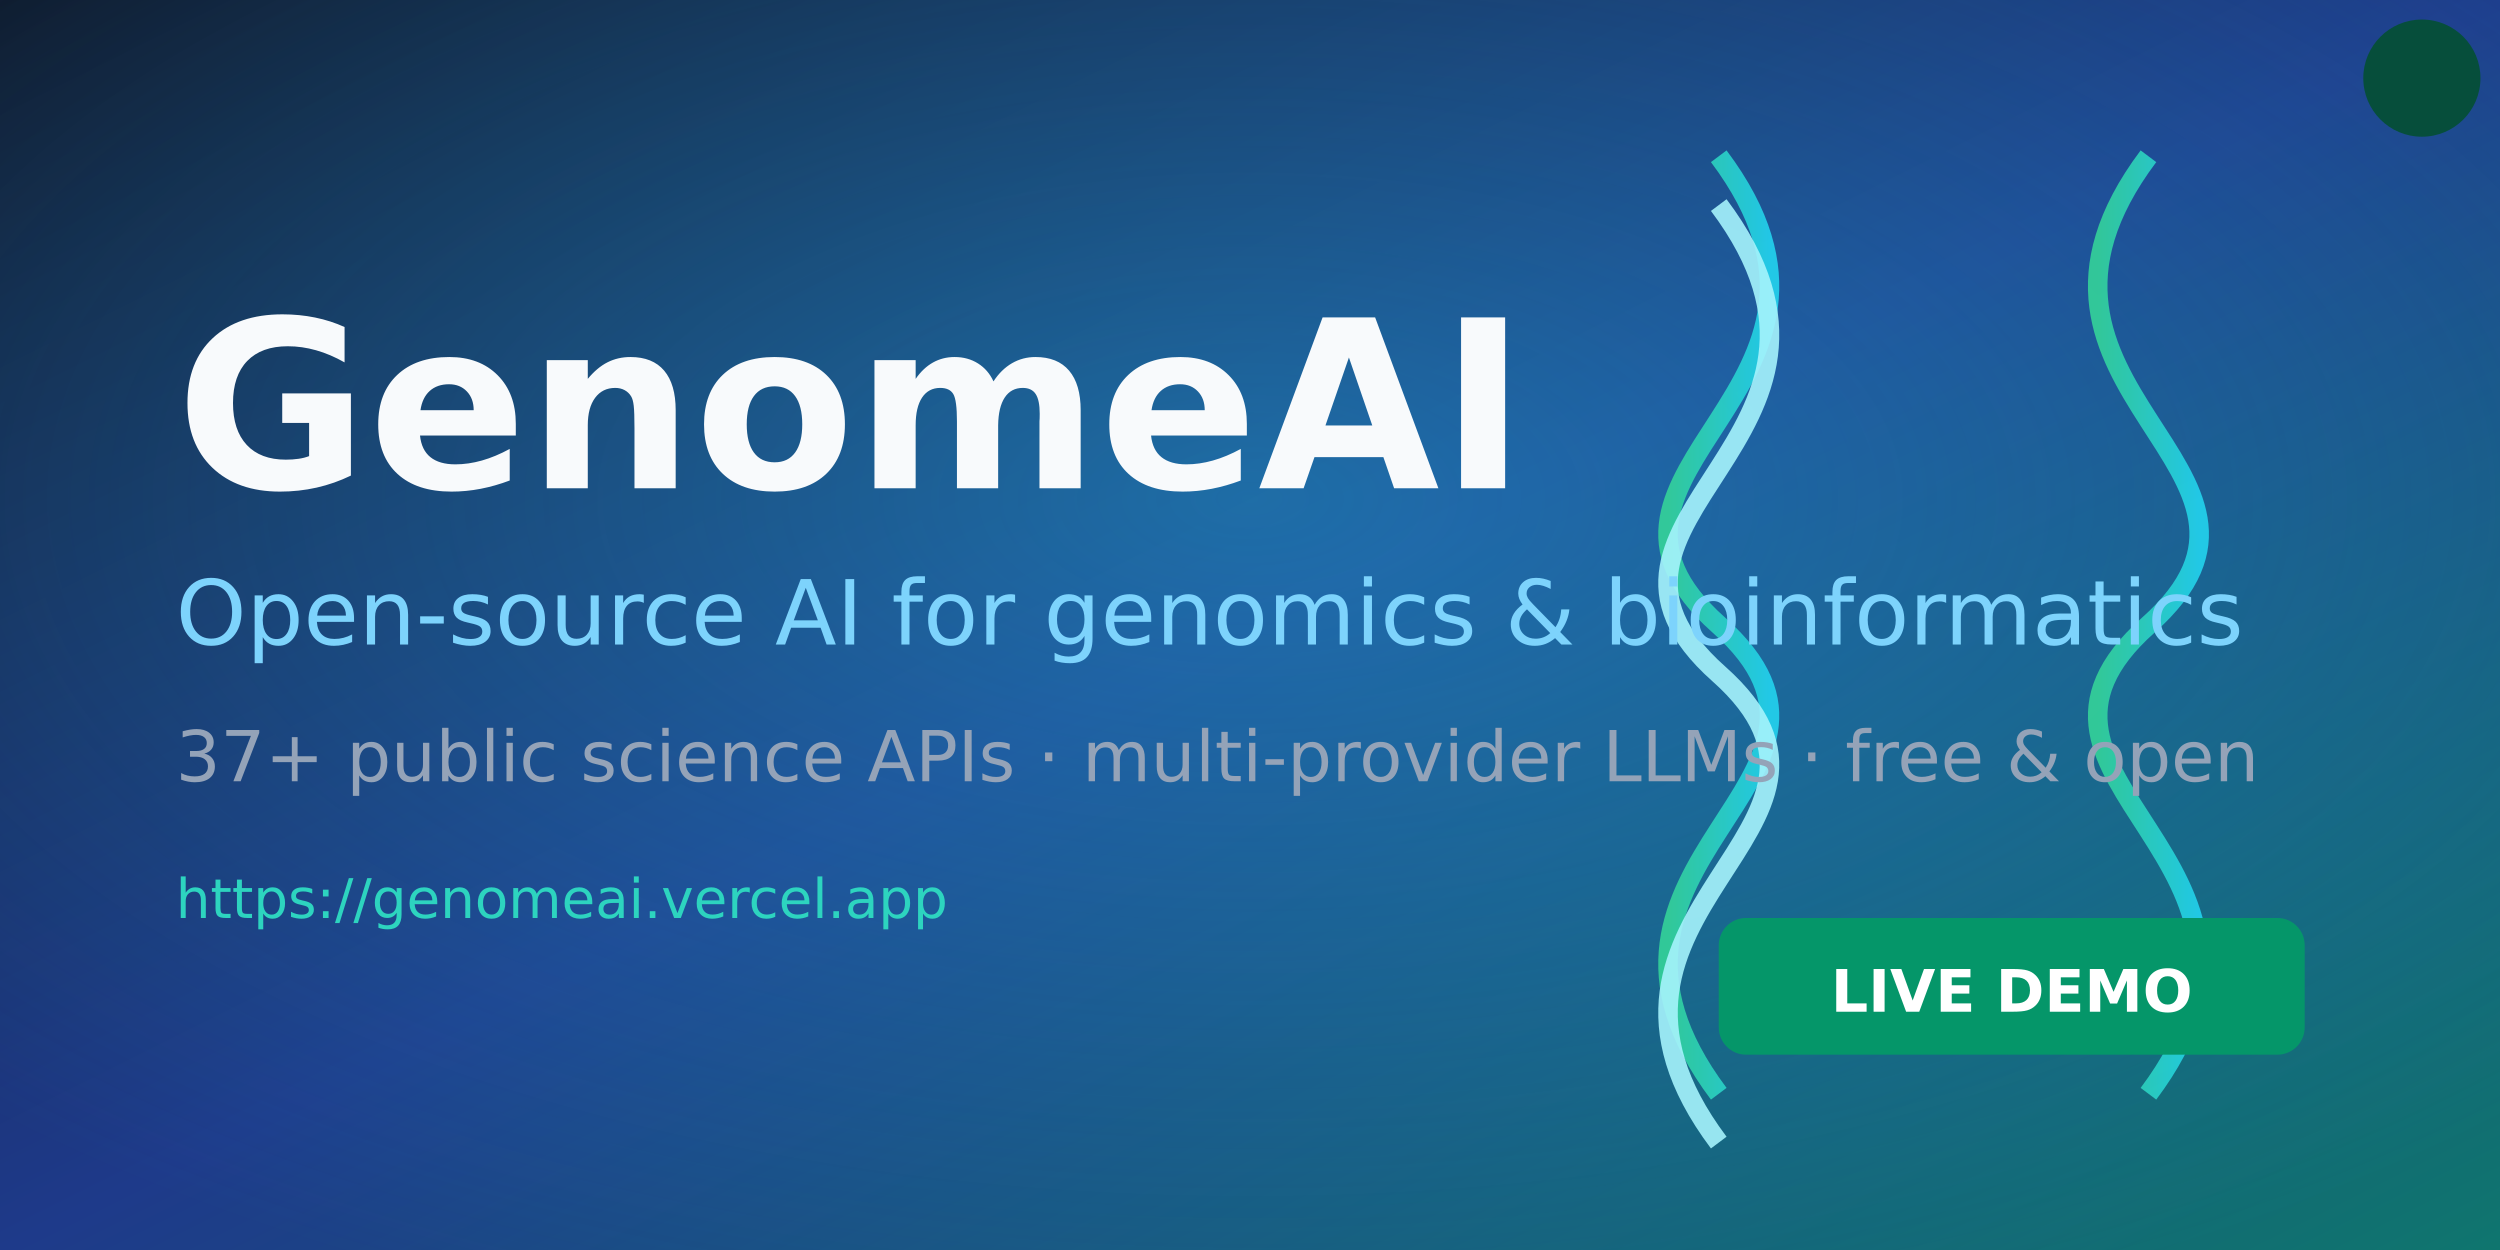
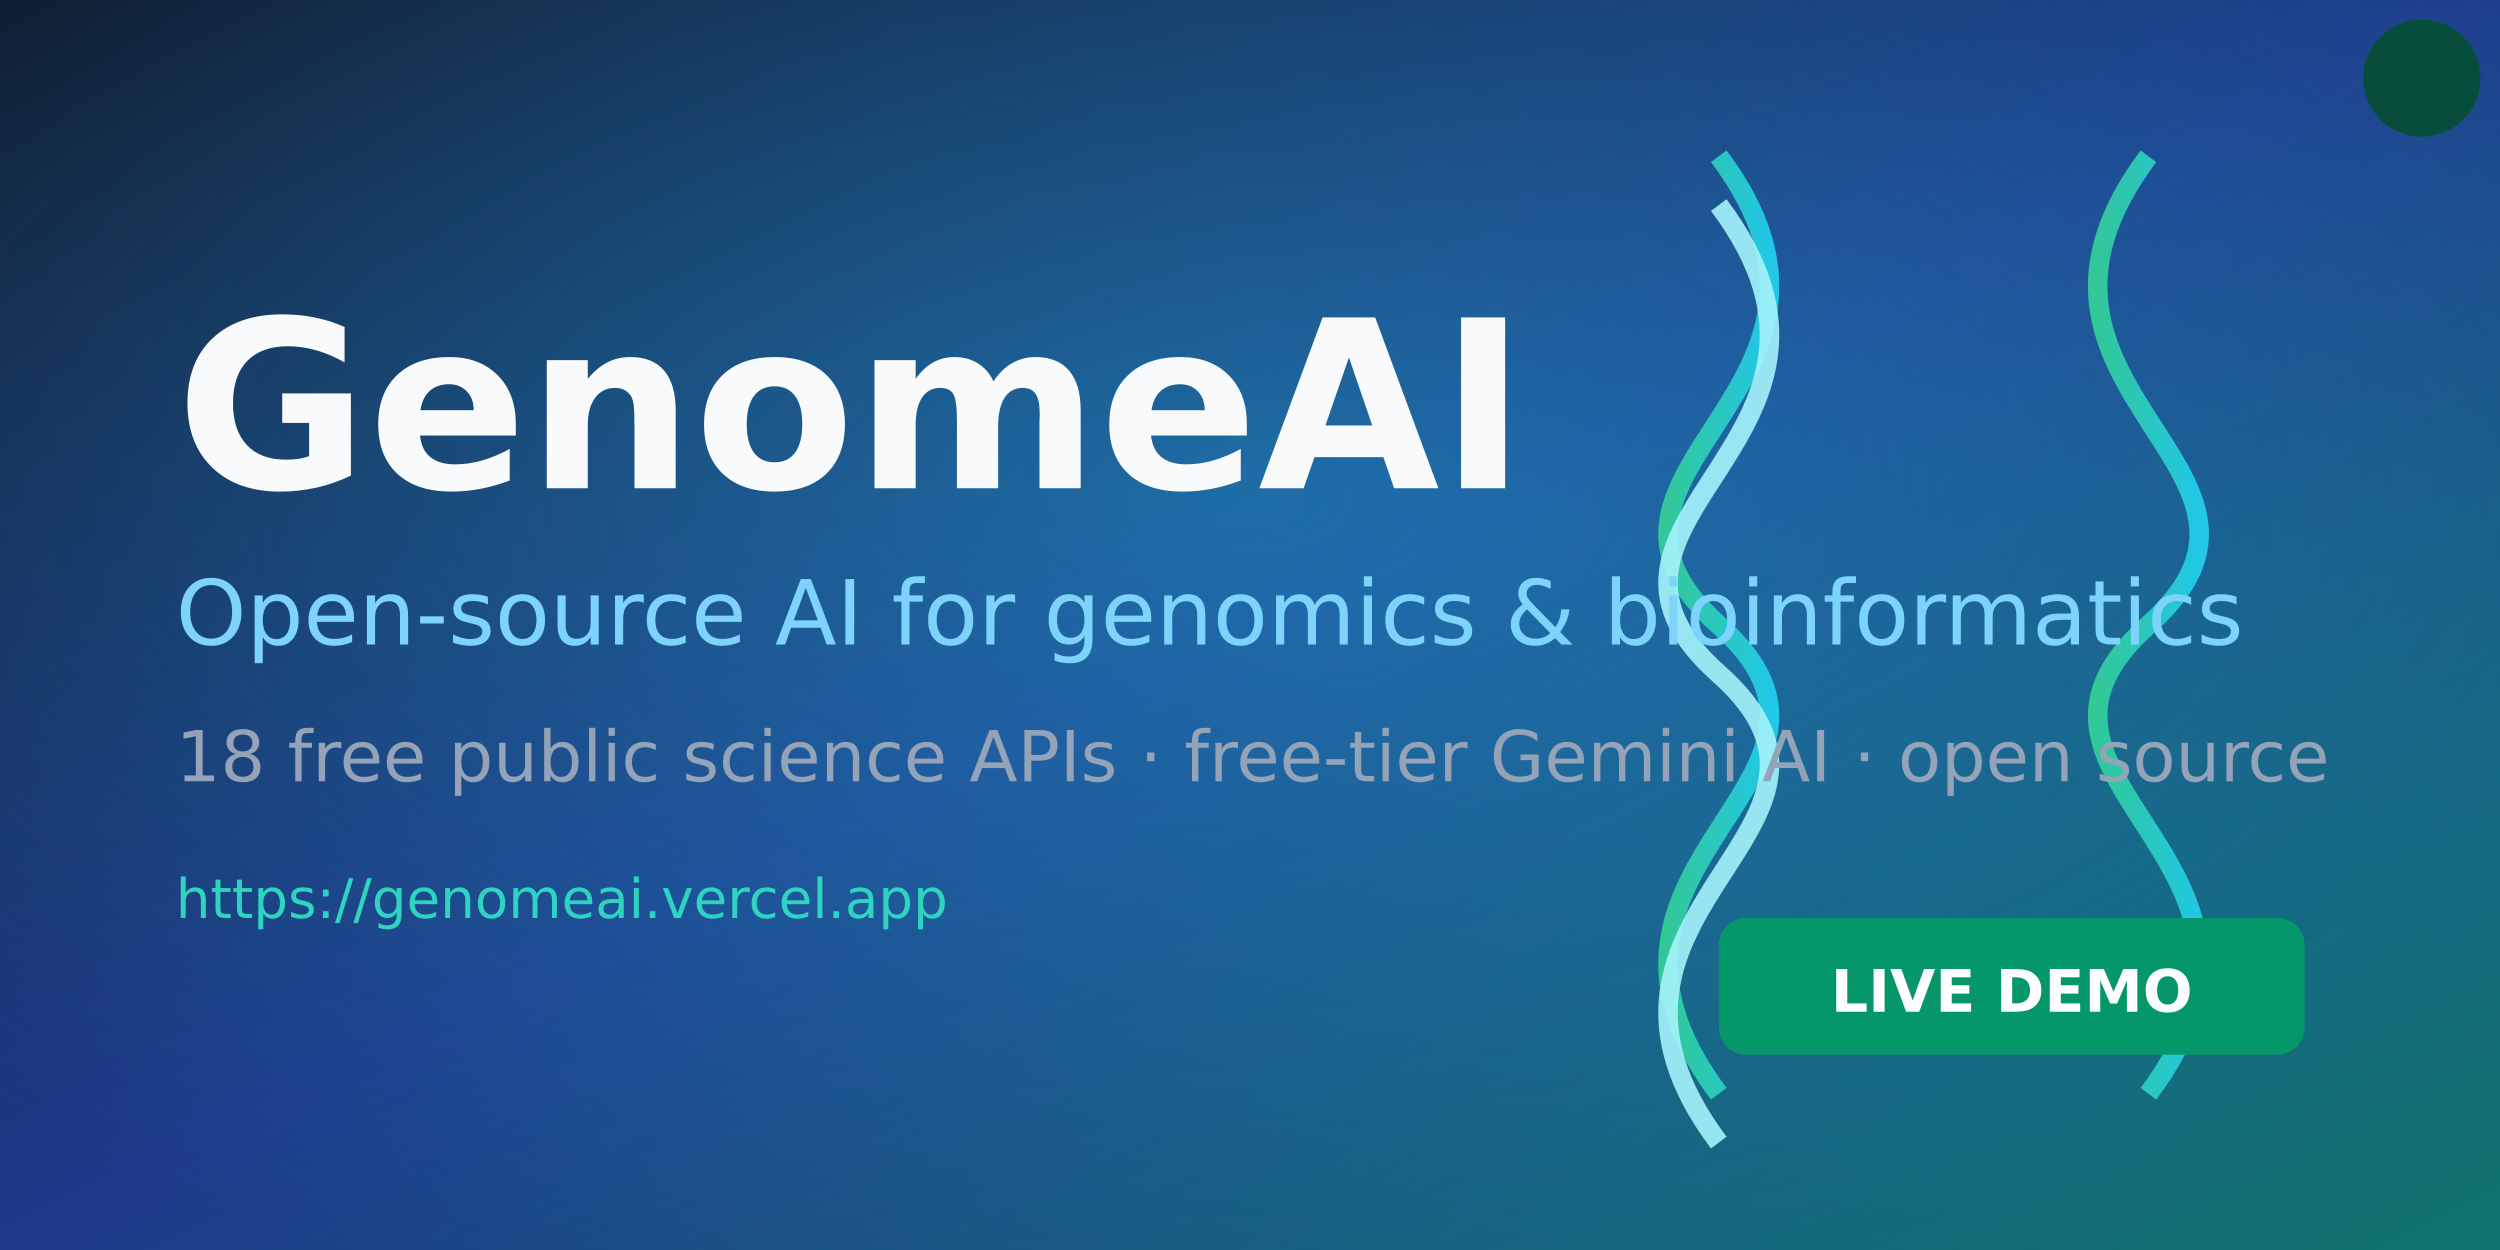
<svg xmlns="http://www.w3.org/2000/svg" width="1280" height="640" viewBox="0 0 1280 640">
  <defs>
    <linearGradient id="bg" x1="0" y1="0" x2="1" y2="1">
      <stop offset="0" stop-color="#0f172a" />
      <stop offset="0.5" stop-color="#1e3a8a" />
      <stop offset="1" stop-color="#0f766e" />
    </linearGradient>
    <linearGradient id="dna1" x1="0" y1="0" x2="1" y2="0">
      <stop offset="0" stop-color="#34d399" />
      <stop offset="1" stop-color="#22d3ee" />
    </linearGradient>
    <radialGradient id="glow" cx="0.5" cy="0.4" r="0.7">
      <stop offset="0" stop-color="#22d3ee" stop-opacity="0.35" />
      <stop offset="1" stop-color="#22d3ee" stop-opacity="0" />
    </radialGradient>
    <filter id="blur">
      <feGaussianBlur stdDeviation="12" />
    </filter>
  </defs>
  <rect width="1280" height="640" fill="url(#bg)" />
  <rect width="1280" height="640" fill="url(#glow)" />
  <g stroke="url(#dna1)" stroke-width="10" fill="none" opacity="0.9">
    <path d="M 880 80 C 970 200, 790 240, 880 320 C 970 400, 790 440, 880 560" />
    <path d="M 1100 80 C 1010 200, 1190 240, 1100 320 C 1010 400, 1190 440, 1100 560" />
  </g>
  <g stroke="#a5f3fc" stroke-width="10" fill="none" opacity="0.9">
    <path d="M 880 105 C 970 225, 790 265, 880 345 C 970 425, 790 465, 880 585" />
  </g>
  <g font-family="DejaVu Sans, Arial, sans-serif">
    <text x="90" y="250" font-size="120" font-weight="bold" fill="#f8fafc">GenomeAI</text>
    <text x="90" y="330" font-size="46" fill="#7dd3fc">Open-source AI for genomics &amp; bioinformatics</text>
-     <text x="90" y="400" font-size="36" fill="#94a3b8">37+ public science APIs · multi-provider LLMs · free &amp; open</text>
+     <text x="90" y="400" font-size="36" fill="#94a3b8">18 free public science APIs · free-tier Gemini AI · open source</text>
    <text x="90" y="470" font-size="28" fill="#2dd4bf">https://genomeai.vercel.app</text>
    <rect x="90" y="500" width="360" height="14" rx="7" opacity="0">
      <animate attributeName="width" from="0" to="360" dur="1s" />
    </rect>
  </g>
  <g font-family="DejaVu Sans, Arial, sans-serif">
    <rect x="880" y="470" width="300" height="70" rx="14" fill="#059669" />
    <text x="1030" y="518" text-anchor="middle" font-size="30" font-weight="bold" fill="#ffffff">LIVE DEMO</text>
  </g>
  <circle cx="1240" cy="40" r="30" fill="#064e3b" />
</svg>
